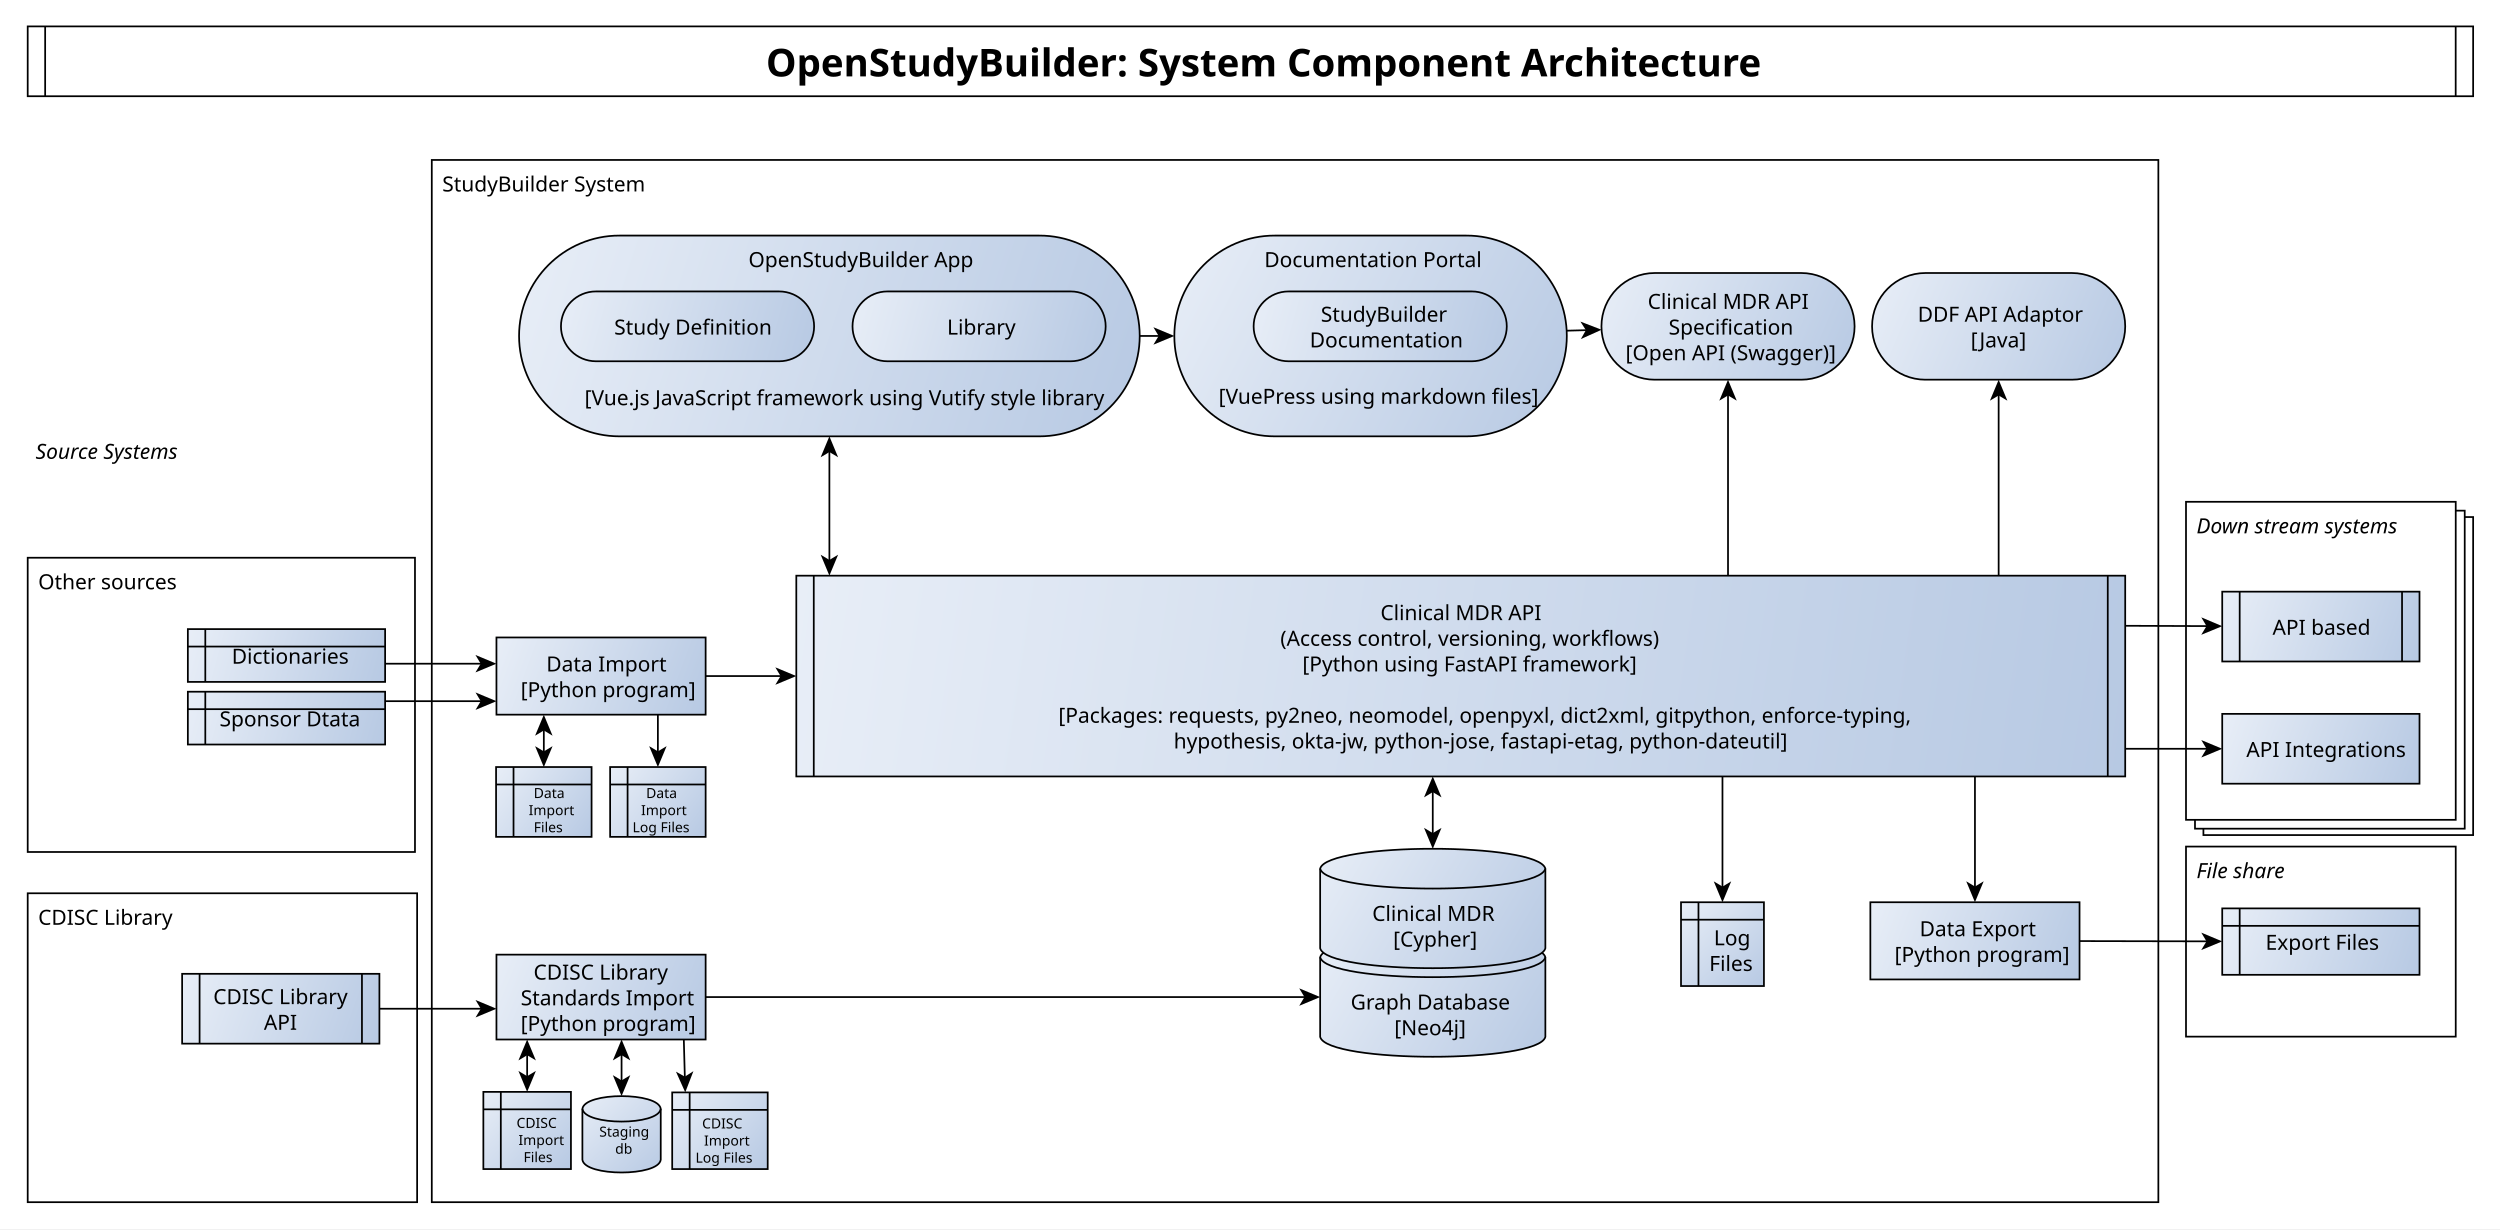
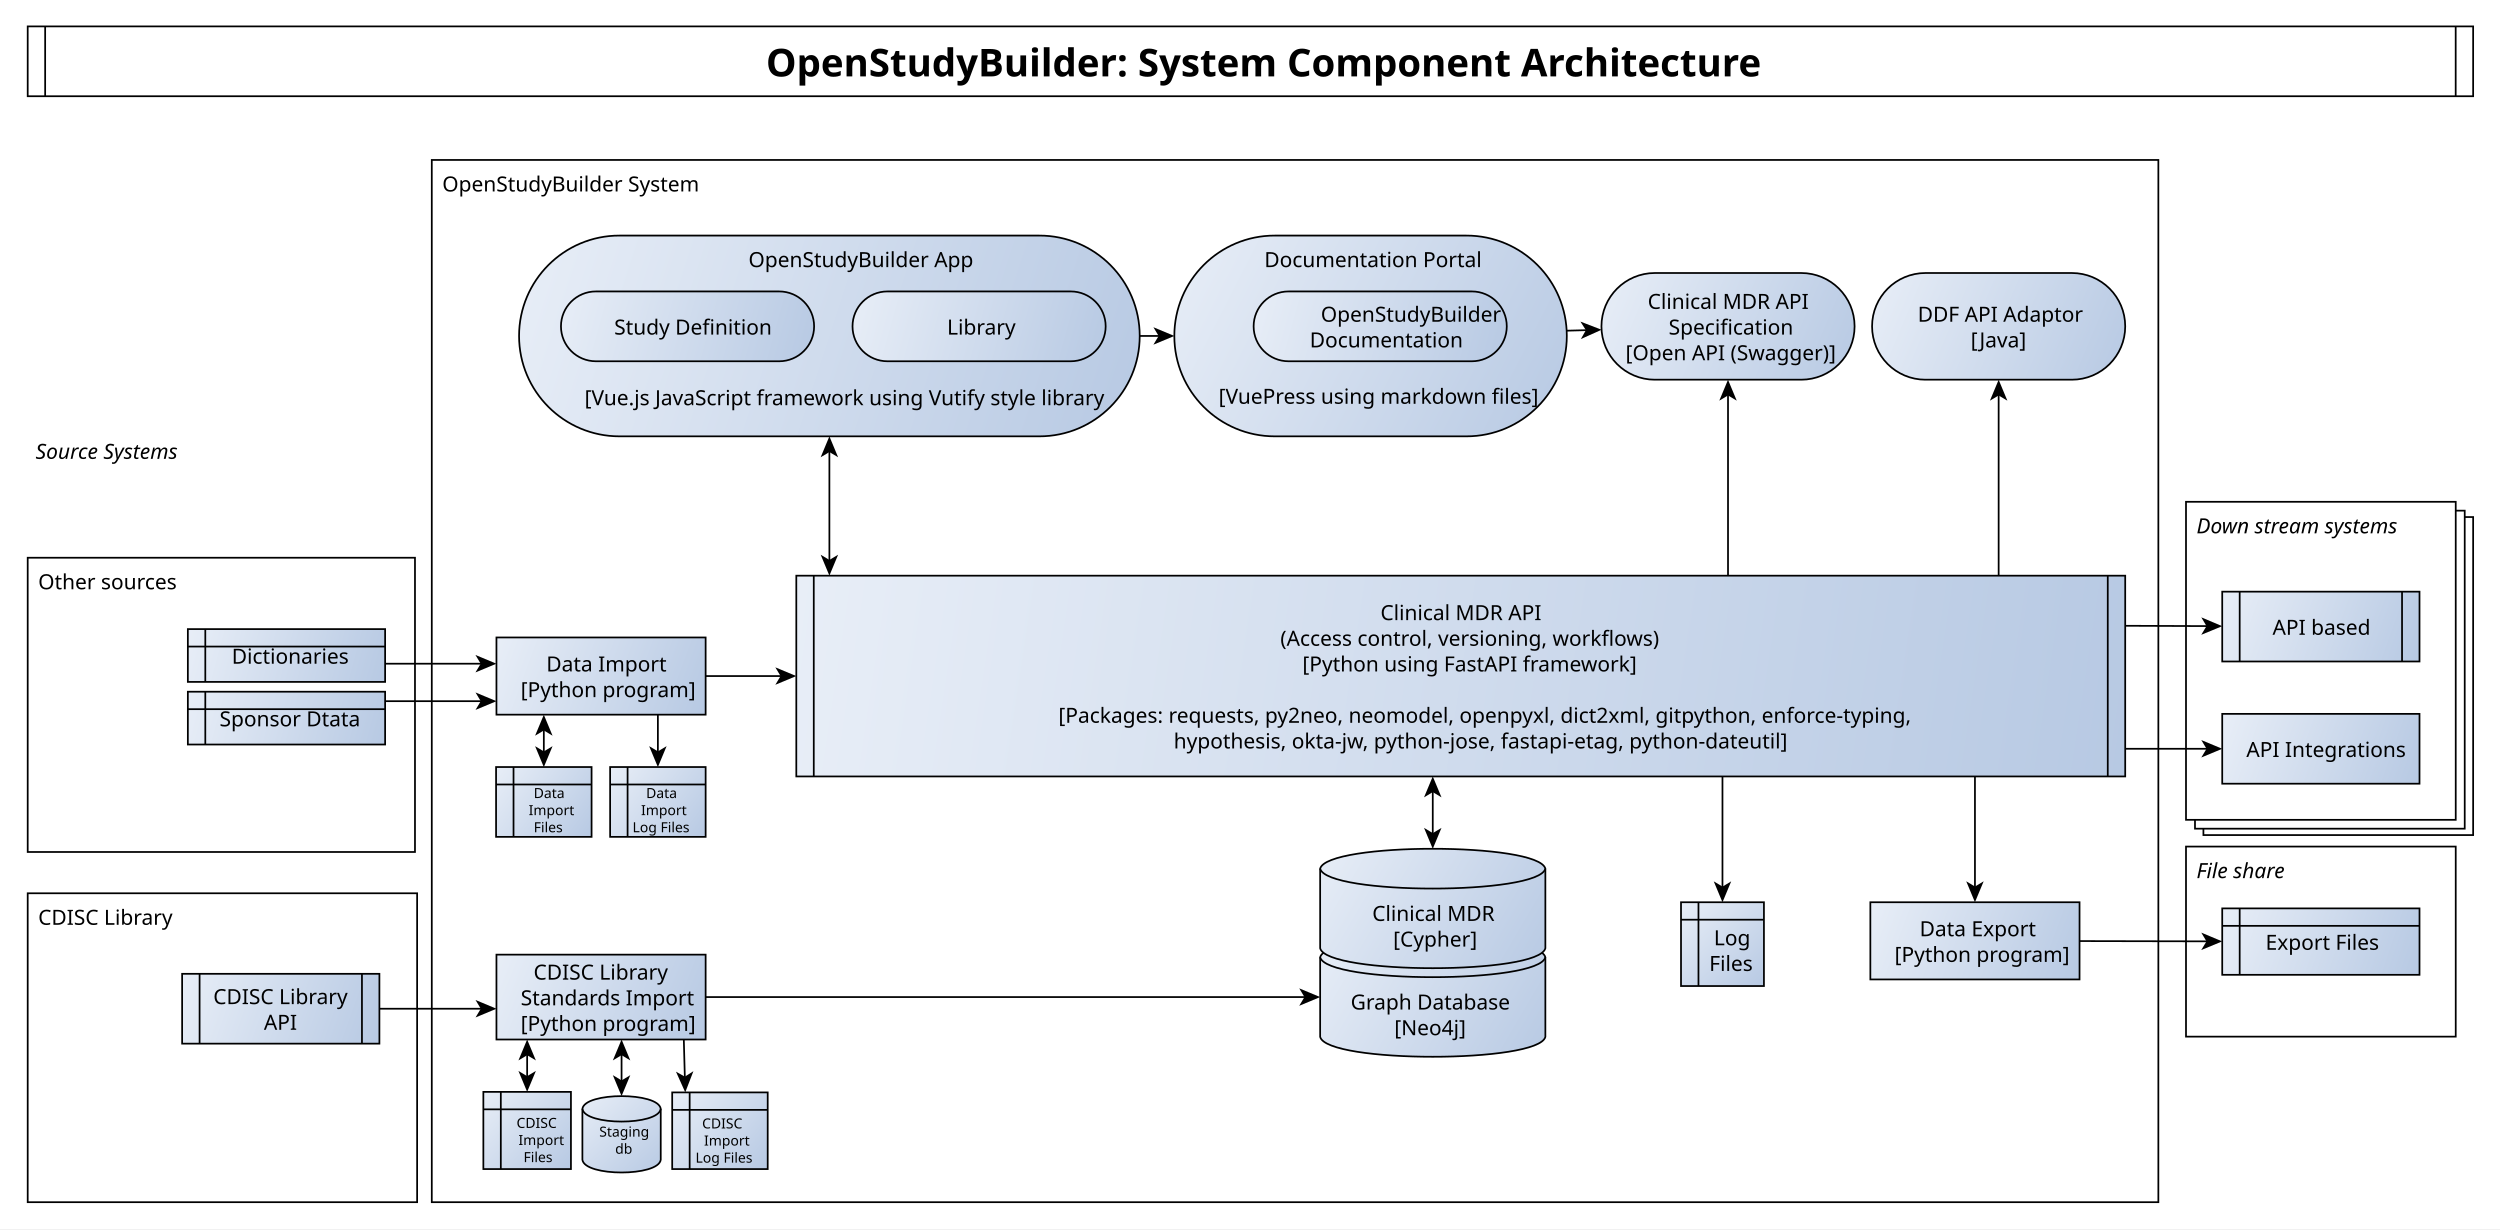
<svg xmlns="http://www.w3.org/2000/svg" fill-opacity="1" color-rendering="auto" color-interpolation="auto" text-rendering="auto" stroke="black" stroke-linecap="square" width="1432" stroke-miterlimit="10" shape-rendering="auto" stroke-opacity="1" fill="black" stroke-dasharray="none" font-weight="normal" stroke-width="1" height="704" font-family="'Dialog'" font-style="normal" stroke-linejoin="miter" font-size="12px" stroke-dashoffset="0" image-rendering="auto">
  <defs id="genericDefs" />
  <g>
    <defs id="defs1">
      <linearGradient x1="575.66" gradientUnits="userSpaceOnUse" x2="800.469" y1="-292.065" y2="-177.065" id="linearGradient1" spreadMethod="reflect">
        <stop stop-opacity="1" stop-color="rgb(232,238,247)" offset="0%" />
        <stop stop-opacity="1" stop-color="rgb(183,201,227)" offset="100%" />
      </linearGradient>
      <linearGradient x1="359.124" gradientUnits="userSpaceOnUse" x2="1120.324" y1="-97.253" y2="17.747" id="linearGradient2" spreadMethod="reflect">
        <stop stop-opacity="1" stop-color="rgb(232,238,247)" offset="0%" />
        <stop stop-opacity="1" stop-color="rgb(183,201,227)" offset="100%" />
      </linearGradient>
      <linearGradient x1="200.324" gradientUnits="userSpaceOnUse" x2="555.824" y1="-292.065" y2="-177.065" id="linearGradient3" spreadMethod="reflect">
        <stop stop-opacity="1" stop-color="rgb(232,238,247)" offset="0%" />
        <stop stop-opacity="1" stop-color="rgb(183,201,227)" offset="100%" />
      </linearGradient>
      <linearGradient x1="224.324" gradientUnits="userSpaceOnUse" x2="369.324" y1="-260.065" y2="-220.065" id="linearGradient4" spreadMethod="reflect">
        <stop stop-opacity="1" stop-color="rgb(232,238,247)" offset="0%" />
        <stop stop-opacity="1" stop-color="rgb(183,201,227)" offset="100%" />
      </linearGradient>
      <linearGradient x1="391.324" gradientUnits="userSpaceOnUse" x2="536.324" y1="-260.065" y2="-220.065" id="linearGradient5" spreadMethod="reflect">
        <stop stop-opacity="1" stop-color="rgb(232,238,247)" offset="0%" />
        <stop stop-opacity="1" stop-color="rgb(183,201,227)" offset="100%" />
      </linearGradient>
      <linearGradient x1="621.077" gradientUnits="userSpaceOnUse" x2="766.077" y1="-260.065" y2="-220.065" id="linearGradient6" spreadMethod="reflect">
        <stop stop-opacity="1" stop-color="rgb(232,238,247)" offset="0%" />
        <stop stop-opacity="1" stop-color="rgb(183,201,227)" offset="100%" />
      </linearGradient>
      <linearGradient x1="1175.891" gradientUnits="userSpaceOnUse" x2="1288.891" y1="-88.1" y2="-48.1" id="linearGradient7" spreadMethod="reflect">
        <stop stop-opacity="1" stop-color="rgb(232,238,247)" offset="0%" />
        <stop stop-opacity="1" stop-color="rgb(183,201,227)" offset="100%" />
      </linearGradient>
      <linearGradient x1="1175.891" gradientUnits="userSpaceOnUse" x2="1288.891" y1="-18.1" y2="21.9" id="linearGradient8" spreadMethod="reflect">
        <stop stop-opacity="1" stop-color="rgb(232,238,247)" offset="0%" />
        <stop stop-opacity="1" stop-color="rgb(183,201,227)" offset="100%" />
      </linearGradient>
      <linearGradient x1="820.306" gradientUnits="userSpaceOnUse" x2="965.306" y1="-270.62" y2="-209.511" id="linearGradient9" spreadMethod="reflect">
        <stop stop-opacity="1" stop-color="rgb(232,238,247)" offset="0%" />
        <stop stop-opacity="1" stop-color="rgb(183,201,227)" offset="100%" />
      </linearGradient>
      <linearGradient x1="659.184" gradientUnits="userSpaceOnUse" x2="788.184" y1="106.122" y2="182.122" id="linearGradient10" spreadMethod="reflect">
        <stop stop-opacity="1" stop-color="rgb(232,238,247)" offset="0%" />
        <stop stop-opacity="1" stop-color="rgb(183,201,227)" offset="100%" />
      </linearGradient>
      <linearGradient x1="659.184" gradientUnits="userSpaceOnUse" x2="788.184" y1="55.372" y2="131.372" id="linearGradient11" spreadMethod="reflect">
        <stop stop-opacity="1" stop-color="rgb(232,238,247)" offset="0%" />
        <stop stop-opacity="1" stop-color="rgb(183,201,227)" offset="100%" />
      </linearGradient>
      <linearGradient x1="975.324" gradientUnits="userSpaceOnUse" x2="1120.324" y1="-270.62" y2="-209.511" id="linearGradient12" spreadMethod="reflect">
        <stop stop-opacity="1" stop-color="rgb(232,238,247)" offset="0%" />
        <stop stop-opacity="1" stop-color="rgb(183,201,227)" offset="100%" />
      </linearGradient>
      <linearGradient x1="865.882" gradientUnits="userSpaceOnUse" x2="913.382" y1="89.804" y2="137.804" id="linearGradient13" spreadMethod="reflect">
        <stop stop-opacity="1" stop-color="rgb(232,238,247)" offset="0%" />
        <stop stop-opacity="1" stop-color="rgb(183,201,227)" offset="100%" />
      </linearGradient>
      <linearGradient x1="7.324" gradientUnits="userSpaceOnUse" x2="120.324" y1="130.799" y2="170.799" id="linearGradient14" spreadMethod="reflect">
        <stop stop-opacity="1" stop-color="rgb(232,238,247)" offset="0%" />
        <stop stop-opacity="1" stop-color="rgb(183,201,227)" offset="100%" />
      </linearGradient>
      <linearGradient x1="10.6" gradientUnits="userSpaceOnUse" x2="123.6" y1="-66.653" y2="-36.403" id="linearGradient15" spreadMethod="reflect">
        <stop stop-opacity="1" stop-color="rgb(232,238,247)" offset="0%" />
        <stop stop-opacity="1" stop-color="rgb(183,201,227)" offset="100%" />
      </linearGradient>
      <linearGradient x1="236.598" gradientUnits="userSpaceOnUse" x2="281.471" y1="198.427" y2="247.036" id="linearGradient16" spreadMethod="reflect">
        <stop stop-opacity="1" stop-color="rgb(232,238,247)" offset="0%" />
        <stop stop-opacity="1" stop-color="rgb(183,201,227)" offset="100%" />
      </linearGradient>
      <linearGradient x1="179.867" gradientUnits="userSpaceOnUse" x2="230.034" y1="198.427" y2="242.645" id="linearGradient17" spreadMethod="reflect">
        <stop stop-opacity="1" stop-color="rgb(232,238,247)" offset="0%" />
        <stop stop-opacity="1" stop-color="rgb(183,201,227)" offset="100%" />
      </linearGradient>
      <linearGradient x1="187.365" gradientUnits="userSpaceOnUse" x2="307.187" y1="119.818" y2="168.427" id="linearGradient18" spreadMethod="reflect">
        <stop stop-opacity="1" stop-color="rgb(232,238,247)" offset="0%" />
        <stop stop-opacity="1" stop-color="rgb(183,201,227)" offset="100%" />
      </linearGradient>
      <linearGradient x1="187.365" gradientUnits="userSpaceOnUse" x2="307.187" y1="-61.862" y2="-17.644" id="linearGradient19" spreadMethod="reflect">
        <stop stop-opacity="1" stop-color="rgb(232,238,247)" offset="0%" />
        <stop stop-opacity="1" stop-color="rgb(183,201,227)" offset="100%" />
      </linearGradient>
      <linearGradient x1="10.6" gradientUnits="userSpaceOnUse" x2="123.6" y1="-30.789" y2="-0.539" id="linearGradient20" spreadMethod="reflect">
        <stop stop-opacity="1" stop-color="rgb(232,238,247)" offset="0%" />
        <stop stop-opacity="1" stop-color="rgb(183,201,227)" offset="100%" />
      </linearGradient>
      <linearGradient x1="288.034" gradientUnits="userSpaceOnUse" x2="342.74" y1="198.731" y2="242.645" id="linearGradient21" spreadMethod="reflect">
        <stop stop-opacity="1" stop-color="rgb(232,238,247)" offset="0%" />
        <stop stop-opacity="1" stop-color="rgb(183,201,227)" offset="100%" />
      </linearGradient>
      <linearGradient x1="187.149" gradientUnits="userSpaceOnUse" x2="241.854" y1="12.356" y2="52.356" id="linearGradient22" spreadMethod="reflect">
        <stop stop-opacity="1" stop-color="rgb(232,238,247)" offset="0%" />
        <stop stop-opacity="1" stop-color="rgb(183,201,227)" offset="100%" />
      </linearGradient>
      <linearGradient x1="252.482" gradientUnits="userSpaceOnUse" x2="307.187" y1="12.356" y2="52.356" id="linearGradient23" spreadMethod="reflect">
        <stop stop-opacity="1" stop-color="rgb(232,238,247)" offset="0%" />
        <stop stop-opacity="1" stop-color="rgb(183,201,227)" offset="100%" />
      </linearGradient>
      <linearGradient x1="974.337" gradientUnits="userSpaceOnUse" x2="1094.159" y1="89.804" y2="134.022" id="linearGradient24" spreadMethod="reflect">
        <stop stop-opacity="1" stop-color="rgb(232,238,247)" offset="0%" />
        <stop stop-opacity="1" stop-color="rgb(183,201,227)" offset="100%" />
      </linearGradient>
      <linearGradient x1="1175.891" gradientUnits="userSpaceOnUse" x2="1288.891" y1="93.326" y2="131.372" id="linearGradient25" spreadMethod="reflect">
        <stop stop-opacity="1" stop-color="rgb(232,238,247)" offset="0%" />
        <stop stop-opacity="1" stop-color="rgb(183,201,227)" offset="100%" />
      </linearGradient>
      <clipPath clipPathUnits="userSpaceOnUse" id="clipPath1">
        <path d="M0 0 L1432 0 L1432 704 L0 704 L0 0 Z" />
      </clipPath>
      <clipPath clipPathUnits="userSpaceOnUse" id="clipPath2">
        <path d="M-97 -427 L1335 -427 L1335 277 L-97 277 L-97 -427 Z" />
      </clipPath>
    </defs>
    <g fill="white" text-rendering="geometricPrecision" shape-rendering="geometricPrecision" transform="translate(97,427)" stroke="white">
      <rect x="-97" width="1432" height="704" y="-427" clip-path="url(#clipPath2)" stroke="none" />
    </g>
    <g text-rendering="geometricPrecision" stroke-miterlimit="1.45" shape-rendering="geometricPrecision" transform="matrix(1,0,0,1,97,427)" stroke-linecap="butt">
      <rect fill="none" x="150.324" width="988.982" height="596.991" y="-335.378" clip-path="url(#clipPath2)" />
-       <text x="156.324" xml:space="preserve" y="-317.313" clip-path="url(#clipPath2)" font-family="sans-serif" stroke="none">StudyBuilder System</text>
+       <text x="156.324" xml:space="preserve" y="-317.313" clip-path="url(#clipPath2)" font-family="sans-serif" stroke="none">OpenStudyBuilder System</text>
    </g>
    <g fill="url(#linearGradient1)" text-rendering="geometricPrecision" shape-rendering="geometricPrecision" transform="matrix(1,0,0,1,97,427)" stroke="url(#linearGradient1)">
      <rect x="575.66" y="-292.065" clip-path="url(#clipPath2)" width="224.809" rx="57.5" ry="57.5" height="115" stroke="none" />
    </g>
    <g text-rendering="geometricPrecision" stroke-miterlimit="1.45" shape-rendering="geometricPrecision" transform="matrix(1,0,0,1,97,427)" stroke-linecap="butt">
      <rect x="575.66" y="-292.065" clip-path="url(#clipPath2)" fill="none" width="224.809" rx="57.5" ry="57.5" height="115" />
      <text x="627.213" xml:space="preserve" y="-274.001" clip-path="url(#clipPath2)" font-family="sans-serif" stroke="none">Documentation Portal </text>
      <text x="601.027" xml:space="preserve" y="-195.709" clip-path="url(#clipPath2)" font-family="sans-serif" stroke="none">[VuePress using markdown files]</text>
    </g>
    <g text-rendering="geometricPrecision" stroke-miterlimit="1.45" shape-rendering="geometricPrecision" transform="matrix(1,0,0,1,97,427)" stroke-linecap="butt">
      <rect fill="none" x="-81.135" width="1400.75" height="40" y="-411.878" clip-path="url(#clipPath2)" />
      <path fill="none" d="M-71.135 -411.878 L-71.135 -371.878 M1309.616 -411.878 L1309.616 -371.878 M-71.135 -411.878 Z" clip-path="url(#clipPath2)" />
      <text x="341.759" font-size="22px" y="-383.236" clip-path="url(#clipPath2)" font-family="sans-serif" stroke="none" font-weight="bold" xml:space="preserve">OpenStudyBuilder: System Component Architecture </text>
    </g>
    <g fill="url(#linearGradient2)" text-rendering="geometricPrecision" shape-rendering="geometricPrecision" transform="matrix(1,0,0,1,97,427)" stroke="url(#linearGradient2)">
      <rect x="359.124" width="761.2" height="115" y="-97.253" clip-path="url(#clipPath2)" stroke="none" />
    </g>
    <g text-rendering="geometricPrecision" stroke-miterlimit="1.45" shape-rendering="geometricPrecision" transform="matrix(1,0,0,1,97,427)" stroke-linecap="butt">
      <rect fill="none" x="359.124" width="761.2" height="115" y="-97.253" clip-path="url(#clipPath2)" />
      <path fill="none" d="M369.124 -97.253 L369.124 17.747 M1110.324 -97.253 L1110.324 17.747 M369.124 -97.253 Z" clip-path="url(#clipPath2)" />
      <text x="693.716" xml:space="preserve" y="-71.792" clip-path="url(#clipPath2)" font-family="sans-serif" stroke="none">Clinical MDR API</text>
      <text x="636.358" xml:space="preserve" y="-57.091" clip-path="url(#clipPath2)" font-family="sans-serif" stroke="none">(Access control, versioning, workflows)</text>
      <text x="649.02" xml:space="preserve" y="-42.389" clip-path="url(#clipPath2)" font-family="sans-serif" stroke="none">[Python using FastAPI framework]</text>
      <text x="738.057" xml:space="preserve" y="-27.688" clip-path="url(#clipPath2)" font-family="sans-serif" stroke="none"> </text>
      <text x="509.257" xml:space="preserve" y="-12.987" clip-path="url(#clipPath2)" font-family="sans-serif" stroke="none">[Packages: requests, py2neo, neomodel, openpyxl, dict2xml, gitpython, enforce-typing,</text>
      <text x="575.298" xml:space="preserve" y="1.714" clip-path="url(#clipPath2)" font-family="sans-serif" stroke="none">hypothesis, okta-jw, python-jose, fastapi-etag, python-dateutil]</text>
    </g>
    <g fill="url(#linearGradient3)" text-rendering="geometricPrecision" shape-rendering="geometricPrecision" transform="matrix(1,0,0,1,97,427)" stroke="url(#linearGradient3)">
      <rect x="200.324" y="-292.065" clip-path="url(#clipPath2)" width="355.5" rx="57.5" ry="57.5" height="115" stroke="none" />
    </g>
    <g text-rendering="geometricPrecision" stroke-miterlimit="1.45" shape-rendering="geometricPrecision" transform="matrix(1,0,0,1,97,427)" stroke-linecap="butt">
      <rect x="200.324" y="-292.065" clip-path="url(#clipPath2)" fill="none" width="355.5" rx="57.5" ry="57.5" height="115" />
      <text x="331.711" xml:space="preserve" y="-274.001" clip-path="url(#clipPath2)" font-family="sans-serif" stroke="none">OpenStudyBuilder App</text>
    </g>
    <g fill="url(#linearGradient4)" text-rendering="geometricPrecision" shape-rendering="geometricPrecision" transform="matrix(1,0,0,1,97,427)" stroke="url(#linearGradient4)">
      <rect x="224.324" y="-260.065" clip-path="url(#clipPath2)" width="145" rx="20" ry="20" height="40" stroke="none" />
    </g>
    <g text-rendering="geometricPrecision" stroke-miterlimit="1.45" shape-rendering="geometricPrecision" transform="matrix(1,0,0,1,97,427)" stroke-linecap="butt">
      <rect x="224.324" y="-260.065" clip-path="url(#clipPath2)" fill="none" width="145" rx="20" ry="20" height="40" />
      <text x="254.8" xml:space="preserve" y="-235.351" clip-path="url(#clipPath2)" font-family="sans-serif" stroke="none">Study Definition</text>
    </g>
    <g fill="url(#linearGradient5)" text-rendering="geometricPrecision" shape-rendering="geometricPrecision" transform="matrix(1,0,0,1,97,427)" stroke="url(#linearGradient5)">
      <rect x="391.324" y="-260.065" clip-path="url(#clipPath2)" width="145" rx="20" ry="20" height="40" stroke="none" />
    </g>
    <g text-rendering="geometricPrecision" stroke-miterlimit="1.45" shape-rendering="geometricPrecision" transform="matrix(1,0,0,1,97,427)" stroke-linecap="butt">
      <rect x="391.324" y="-260.065" clip-path="url(#clipPath2)" fill="none" width="145" rx="20" ry="20" height="40" />
      <text x="445.484" xml:space="preserve" y="-235.351" clip-path="url(#clipPath2)" font-family="sans-serif" stroke="none">Library</text>
    </g>
    <g text-rendering="geometricPrecision" stroke-miterlimit="1.45" shape-rendering="geometricPrecision" font-family="sans-serif" transform="matrix(1,0,0,1,97,427)" stroke-linecap="butt">
      <text x="237.851" xml:space="preserve" y="-194.892" clip-path="url(#clipPath2)" stroke="none">[Vue.js JavaScript framework using Vutify style library</text>
    </g>
    <g fill="url(#linearGradient6)" text-rendering="geometricPrecision" shape-rendering="geometricPrecision" transform="matrix(1,0,0,1,97,427)" stroke="url(#linearGradient6)">
      <rect x="621.077" y="-260.065" clip-path="url(#clipPath2)" width="145" rx="20" ry="20" height="40" stroke="none" />
    </g>
    <g text-rendering="geometricPrecision" stroke-miterlimit="1.45" shape-rendering="geometricPrecision" transform="matrix(1,0,0,1,97,427)" stroke-linecap="butt">
      <rect x="621.077" y="-260.065" clip-path="url(#clipPath2)" fill="none" width="145" rx="20" ry="20" height="40" />
-       <text x="659.557" xml:space="preserve" y="-242.702" clip-path="url(#clipPath2)" font-family="sans-serif" stroke="none">StudyBuilder</text>
+       <text x="659.557" xml:space="preserve" y="-242.702" clip-path="url(#clipPath2)" font-family="sans-serif" stroke="none">OpenStudyBuilder</text>
      <text x="653.221" xml:space="preserve" y="-228.001" clip-path="url(#clipPath2)" font-family="sans-serif" stroke="none">Documentation</text>
    </g>
    <g text-rendering="geometricPrecision" stroke-miterlimit="1.45" shape-rendering="geometricPrecision" transform="matrix(1,0,0,1,97,427)" stroke-linecap="butt">
      <rect fill="none" x="1165.116" width="154.5" height="182.165" y="-130.835" clip-path="url(#clipPath2)" />
    </g>
    <g fill="white" text-rendering="geometricPrecision" shape-rendering="geometricPrecision" transform="matrix(1,0,0,1,97,427)" stroke="white">
      <rect x="1160.29" width="154.5" height="182.165" y="-134.5" clip-path="url(#clipPath2)" stroke="none" />
    </g>
    <g text-rendering="geometricPrecision" stroke-miterlimit="1.45" shape-rendering="geometricPrecision" transform="matrix(1,0,0,1,97,427)" stroke-linecap="butt">
      <rect fill="none" x="1160.29" width="154.5" height="182.165" y="-134.5" clip-path="url(#clipPath2)" />
    </g>
    <g fill="white" text-rendering="geometricPrecision" shape-rendering="geometricPrecision" transform="matrix(1,0,0,1,97,427)" stroke="white">
      <rect x="1155.141" width="154.5" height="182.165" y="-139.57" clip-path="url(#clipPath2)" stroke="none" />
    </g>
    <g text-rendering="geometricPrecision" stroke-miterlimit="1.45" shape-rendering="geometricPrecision" transform="matrix(1,0,0,1,97,427)" stroke-linecap="butt">
      <rect fill="none" x="1155.141" width="154.5" height="182.165" y="-139.57" clip-path="url(#clipPath2)" />
      <text x="1161.141" y="-121.506" clip-path="url(#clipPath2)" font-family="sans-serif" font-style="italic" stroke="none" xml:space="preserve">Down stream systems</text>
    </g>
    <g fill="url(#linearGradient7)" text-rendering="geometricPrecision" shape-rendering="geometricPrecision" transform="matrix(1,0,0,1,97,427)" stroke="url(#linearGradient7)">
      <rect x="1175.891" width="113" height="40" y="-88.1" clip-path="url(#clipPath2)" stroke="none" />
    </g>
    <g text-rendering="geometricPrecision" stroke-miterlimit="1.45" shape-rendering="geometricPrecision" transform="matrix(1,0,0,1,97,427)" stroke-linecap="butt">
      <rect fill="none" x="1175.891" width="113" height="40" y="-88.1" clip-path="url(#clipPath2)" />
      <path fill="none" d="M1185.891 -88.1 L1185.891 -48.1 M1278.891 -88.1 L1278.891 -48.1 M1185.891 -88.1 Z" clip-path="url(#clipPath2)" />
      <text x="1204.706" xml:space="preserve" y="-63.386" clip-path="url(#clipPath2)" font-family="sans-serif" stroke="none">API based</text>
    </g>
    <g fill="url(#linearGradient8)" text-rendering="geometricPrecision" shape-rendering="geometricPrecision" transform="matrix(1,0,0,1,97,427)" stroke="url(#linearGradient8)">
      <path d="M1175.891 -18.1 L1288.891 -18.1 L1288.891 21.9 L1175.891 21.9 Z" stroke="none" clip-path="url(#clipPath2)" />
    </g>
    <g text-rendering="geometricPrecision" stroke-miterlimit="1.45" shape-rendering="geometricPrecision" transform="matrix(1,0,0,1,97,427)" stroke-linecap="butt">
      <path fill="none" d="M1175.891 -18.1 L1288.891 -18.1 L1288.891 21.9 L1175.891 21.9 Z" clip-path="url(#clipPath2)" />
      <text x="1189.7" xml:space="preserve" y="6.614" clip-path="url(#clipPath2)" font-family="sans-serif" stroke="none">API Integrations</text>
    </g>
    <g fill="url(#linearGradient9)" text-rendering="geometricPrecision" shape-rendering="geometricPrecision" transform="matrix(1,0,0,1,97,427)" stroke="url(#linearGradient9)">
      <rect x="820.306" y="-270.62" clip-path="url(#clipPath2)" width="145" rx="30.555" ry="30.555" height="61.109" stroke="none" />
    </g>
    <g text-rendering="geometricPrecision" stroke-miterlimit="1.45" shape-rendering="geometricPrecision" transform="matrix(1,0,0,1,97,427)" stroke-linecap="butt">
      <rect x="820.306" y="-270.62" clip-path="url(#clipPath2)" fill="none" width="145" rx="30.555" ry="30.555" height="61.109" />
      <text x="846.798" xml:space="preserve" y="-250.053" clip-path="url(#clipPath2)" font-family="sans-serif" stroke="none">Clinical MDR API</text>
      <text x="858.786" xml:space="preserve" y="-235.351" clip-path="url(#clipPath2)" font-family="sans-serif" stroke="none">Specification</text>
      <text x="834.112" xml:space="preserve" y="-220.65" clip-path="url(#clipPath2)" font-family="sans-serif" stroke="none">[Open API (Swagger)]</text>
    </g>
    <g fill="url(#linearGradient10)" text-rendering="geometricPrecision" shape-rendering="geometricPrecision" transform="matrix(1,0,0,1,97,427)" stroke="url(#linearGradient10)">
      <path d="M659.184 121.322 C663.054 106.122 784.314 106.122 788.184 121.322 L788.184 166.922 C784.314 182.122 663.054 182.122 659.184 166.922 Z" stroke="none" clip-path="url(#clipPath2)" />
    </g>
    <g text-rendering="geometricPrecision" stroke-miterlimit="1.45" shape-rendering="geometricPrecision" transform="matrix(1,0,0,1,97,427)" stroke-linecap="butt">
      <path fill="none" d="M659.184 121.322 C663.054 106.122 784.314 106.122 788.184 121.322 L788.184 166.922 C784.314 182.122 663.054 182.122 659.184 166.922 Z" clip-path="url(#clipPath2)" />
      <path fill="none" d="M788.184 121.322 C784.314 136.522 663.054 136.522 659.184 121.322" clip-path="url(#clipPath2)" />
      <text x="676.654" xml:space="preserve" y="151.268" clip-path="url(#clipPath2)" font-family="sans-serif" stroke="none">Graph Database</text>
      <text x="701.67" xml:space="preserve" y="165.969" clip-path="url(#clipPath2)" font-family="sans-serif" stroke="none">[Neo4j]</text>
    </g>
    <g fill="url(#linearGradient11)" text-rendering="geometricPrecision" shape-rendering="geometricPrecision" transform="matrix(1,0,0,1,97,427)" stroke="url(#linearGradient11)">
      <path d="M659.184 70.572 C663.054 55.372 784.314 55.372 788.184 70.572 L788.184 116.172 C784.314 131.372 663.054 131.372 659.184 116.172 Z" stroke="none" clip-path="url(#clipPath2)" />
    </g>
    <g text-rendering="geometricPrecision" stroke-miterlimit="1.45" shape-rendering="geometricPrecision" transform="matrix(1,0,0,1,97,427)" stroke-linecap="butt">
      <path fill="none" d="M659.184 70.572 C663.054 55.372 784.314 55.372 788.184 70.572 L788.184 116.172 C784.314 131.372 663.054 131.372 659.184 116.172 Z" clip-path="url(#clipPath2)" />
      <path fill="none" d="M788.184 70.572 C784.314 85.772 663.054 85.772 659.184 70.572" clip-path="url(#clipPath2)" />
      <text x="689.014" xml:space="preserve" y="100.517" clip-path="url(#clipPath2)" font-family="sans-serif" stroke="none">Clinical MDR</text>
      <text x="701.008" xml:space="preserve" y="115.219" clip-path="url(#clipPath2)" font-family="sans-serif" stroke="none">[Cypher]</text>
    </g>
    <g fill="url(#linearGradient12)" text-rendering="geometricPrecision" shape-rendering="geometricPrecision" transform="matrix(1,0,0,1,97,427)" stroke="url(#linearGradient12)">
      <rect x="975.324" y="-270.62" clip-path="url(#clipPath2)" width="145" rx="30.555" ry="30.555" height="61.109" stroke="none" />
    </g>
    <g text-rendering="geometricPrecision" stroke-miterlimit="1.45" shape-rendering="geometricPrecision" transform="matrix(1,0,0,1,97,427)" stroke-linecap="butt">
      <rect x="975.324" y="-270.62" clip-path="url(#clipPath2)" fill="none" width="145" rx="30.555" ry="30.555" height="61.109" />
      <text x="1001.473" xml:space="preserve" y="-242.702" clip-path="url(#clipPath2)" font-family="sans-serif" stroke="none">DDF API Adaptor</text>
      <text x="1031.816" xml:space="preserve" y="-228.001" clip-path="url(#clipPath2)" font-family="sans-serif" stroke="none">[Java]</text>
    </g>
    <g fill="url(#linearGradient13)" text-rendering="geometricPrecision" shape-rendering="geometricPrecision" transform="matrix(1,0,0,1,97,427)" stroke="url(#linearGradient13)">
      <rect x="865.882" width="47.5" height="48" y="89.804" clip-path="url(#clipPath2)" stroke="none" />
    </g>
    <g text-rendering="geometricPrecision" stroke-miterlimit="1.45" shape-rendering="geometricPrecision" transform="matrix(1,0,0,1,97,427)" stroke-linecap="butt">
      <rect fill="none" x="865.882" width="47.5" height="48" y="89.804" clip-path="url(#clipPath2)" />
      <path fill="none" d="M875.882 89.804 L875.882 137.804 M865.882 99.804 L913.382 99.804 M875.882 89.804 Z" clip-path="url(#clipPath2)" />
      <text x="884.703" xml:space="preserve" y="114.466" clip-path="url(#clipPath2)" font-family="sans-serif" stroke="none">Log</text>
      <text x="882.046" xml:space="preserve" y="129.167" clip-path="url(#clipPath2)" font-family="sans-serif" stroke="none">Files</text>
    </g>
    <g text-rendering="geometricPrecision" stroke-miterlimit="1.45" shape-rendering="geometricPrecision" transform="matrix(1,0,0,1,97,427)" stroke-linecap="butt">
      <rect fill="none" x="-81.135" width="223.066" height="176.944" y="84.669" clip-path="url(#clipPath2)" />
      <text x="-75.135" xml:space="preserve" y="102.733" clip-path="url(#clipPath2)" font-family="sans-serif" stroke="none">CDISC Library</text>
    </g>
    <g fill="url(#linearGradient14)" text-rendering="geometricPrecision" shape-rendering="geometricPrecision" transform="matrix(1,0,0,1,97,427)" stroke="url(#linearGradient14)">
      <rect x="7.324" width="113" height="40" y="130.799" clip-path="url(#clipPath2)" stroke="none" />
    </g>
    <g text-rendering="geometricPrecision" stroke-miterlimit="1.45" shape-rendering="geometricPrecision" transform="matrix(1,0,0,1,97,427)" stroke-linecap="butt">
      <rect fill="none" x="7.324" width="113" height="40" y="130.799" clip-path="url(#clipPath2)" />
      <path fill="none" d="M17.324 130.799 L17.324 170.799 M110.324 130.799 L110.324 170.799 M17.324 130.799 Z" clip-path="url(#clipPath2)" />
      <text x="25.149" xml:space="preserve" y="148.162" clip-path="url(#clipPath2)" font-family="sans-serif" stroke="none">CDISC Library</text>
      <text x="54.153" xml:space="preserve" y="162.863" clip-path="url(#clipPath2)" font-family="sans-serif" stroke="none">API</text>
    </g>
    <g text-rendering="geometricPrecision" stroke-miterlimit="1.45" shape-rendering="geometricPrecision" transform="matrix(1,0,0,1,97,427)" stroke-linecap="butt">
      <rect fill="none" x="-81.135" width="221.833" height="168.553" y="-107.533" clip-path="url(#clipPath2)" />
      <text x="-75.135" xml:space="preserve" y="-89.469" clip-path="url(#clipPath2)" font-family="sans-serif" stroke="none">Other sources</text>
    </g>
    <g fill="url(#linearGradient15)" text-rendering="geometricPrecision" shape-rendering="geometricPrecision" transform="matrix(1,0,0,1,97,427)" stroke="url(#linearGradient15)">
      <rect x="10.6" width="113" height="30.25" y="-66.653" clip-path="url(#clipPath2)" stroke="none" />
    </g>
    <g text-rendering="geometricPrecision" stroke-miterlimit="1.45" shape-rendering="geometricPrecision" transform="matrix(1,0,0,1,97,427)" stroke-linecap="butt">
      <rect fill="none" x="10.6" width="113" height="30.25" y="-66.653" clip-path="url(#clipPath2)" />
      <path fill="none" d="M20.599 -66.653 L20.599 -36.403 M10.6 -56.653 L123.6 -56.653 M20.599 -66.653 Z" clip-path="url(#clipPath2)" />
      <text x="35.755" xml:space="preserve" y="-46.815" clip-path="url(#clipPath2)" font-family="sans-serif" stroke="none">Dictionaries</text>
    </g>
    <g fill="url(#linearGradient16)" text-rendering="geometricPrecision" shape-rendering="geometricPrecision" transform="matrix(1,0,0,1,97,427)" stroke="url(#linearGradient16)">
      <path d="M236.598 208.149 C237.944 198.427 280.125 198.427 281.471 208.149 L281.471 237.314 C280.125 247.036 237.944 247.036 236.598 237.314 Z" stroke="none" clip-path="url(#clipPath2)" />
    </g>
    <g text-rendering="geometricPrecision" stroke-miterlimit="1.45" shape-rendering="geometricPrecision" transform="matrix(1,0,0,1,97,427)" stroke-linecap="butt">
      <path fill="none" d="M236.598 208.149 C237.944 198.427 280.125 198.427 281.471 208.149 L281.471 237.314 C280.125 247.036 237.944 247.036 236.598 237.314 Z" clip-path="url(#clipPath2)" />
      <path fill="none" d="M281.471 208.149 C280.125 217.87 237.944 217.87 236.598 208.149" clip-path="url(#clipPath2)" />
      <text x="246.248" font-size="8px" y="224.067" clip-path="url(#clipPath2)" font-family="sans-serif" stroke="none" xml:space="preserve">Staging</text>
      <text x="255.366" font-size="8px" y="233.868" clip-path="url(#clipPath2)" font-family="sans-serif" stroke="none" xml:space="preserve">db</text>
    </g>
    <g fill="url(#linearGradient17)" text-rendering="geometricPrecision" shape-rendering="geometricPrecision" transform="matrix(1,0,0,1,97,427)" stroke="url(#linearGradient17)">
      <rect x="179.867" width="50.167" height="44.218" y="198.427" clip-path="url(#clipPath2)" stroke="none" />
    </g>
    <g text-rendering="geometricPrecision" stroke-miterlimit="1.45" shape-rendering="geometricPrecision" transform="matrix(1,0,0,1,97,427)" stroke-linecap="butt">
      <rect fill="none" x="179.867" width="50.167" height="44.218" y="198.427" clip-path="url(#clipPath2)" />
      <path fill="none" d="M189.867 198.427 L189.867 242.645 M179.867 208.427 L230.034 208.427 M189.867 198.427 Z" clip-path="url(#clipPath2)" />
      <text x="198.863" font-size="8px" y="219.067" clip-path="url(#clipPath2)" font-family="sans-serif" stroke="none" xml:space="preserve">CDISC</text>
      <text x="199.972" font-size="8px" y="228.868" clip-path="url(#clipPath2)" font-family="sans-serif" stroke="none" xml:space="preserve">Import</text>
      <text x="202.863" font-size="8px" y="238.669" clip-path="url(#clipPath2)" font-family="sans-serif" stroke="none" xml:space="preserve">Files</text>
    </g>
    <g fill="url(#linearGradient18)" text-rendering="geometricPrecision" shape-rendering="geometricPrecision" transform="matrix(1,0,0,1,97,427)" stroke="url(#linearGradient18)">
      <path d="M187.365 119.818 L307.187 119.818 L307.187 168.427 L187.365 168.427 Z" stroke="none" clip-path="url(#clipPath2)" />
    </g>
    <g text-rendering="geometricPrecision" stroke-miterlimit="1.45" shape-rendering="geometricPrecision" transform="matrix(1,0,0,1,97,427)" stroke-linecap="butt">
      <path fill="none" d="M187.365 119.818 L307.187 119.818 L307.187 168.427 L187.365 168.427 Z" clip-path="url(#clipPath2)" />
      <text x="208.601" xml:space="preserve" y="134.135" clip-path="url(#clipPath2)" font-family="sans-serif" stroke="none">CDISC Library</text>
      <text x="201.254" xml:space="preserve" y="148.836" clip-path="url(#clipPath2)" font-family="sans-serif" stroke="none">Standards Import</text>
      <text x="201.254" xml:space="preserve" y="163.537" clip-path="url(#clipPath2)" font-family="sans-serif" stroke="none">[Python program]</text>
    </g>
    <g fill="url(#linearGradient19)" text-rendering="geometricPrecision" shape-rendering="geometricPrecision" transform="matrix(1,0,0,1,97,427)" stroke="url(#linearGradient19)">
      <path d="M187.365 -61.862 L307.187 -61.862 L307.187 -17.644 L187.365 -17.644 Z" stroke="none" clip-path="url(#clipPath2)" />
    </g>
    <g text-rendering="geometricPrecision" stroke-miterlimit="1.45" shape-rendering="geometricPrecision" transform="matrix(1,0,0,1,97,427)" stroke-linecap="butt">
      <path fill="none" d="M187.365 -61.862 L307.187 -61.862 L307.187 -17.644 L187.365 -17.644 Z" clip-path="url(#clipPath2)" />
      <text x="215.931" xml:space="preserve" y="-42.389" clip-path="url(#clipPath2)" font-family="sans-serif" stroke="none">Data Import</text>
      <text x="201.254" xml:space="preserve" y="-27.688" clip-path="url(#clipPath2)" font-family="sans-serif" stroke="none">[Python program]</text>
    </g>
    <g stroke-linecap="butt" transform="matrix(1,0,0,1,97,427)" text-rendering="geometricPrecision" font-family="sans-serif" shape-rendering="geometricPrecision" font-style="italic" stroke-miterlimit="1.45">
      <text x="-76.634" xml:space="preserve" y="-164.166" clip-path="url(#clipPath2)" stroke="none">Source Systems</text>
    </g>
    <g fill="url(#linearGradient20)" text-rendering="geometricPrecision" shape-rendering="geometricPrecision" transform="matrix(1,0,0,1,97,427)" stroke="url(#linearGradient20)">
      <rect x="10.6" width="113" height="30.25" y="-30.789" clip-path="url(#clipPath2)" stroke="none" />
    </g>
    <g text-rendering="geometricPrecision" stroke-miterlimit="1.45" shape-rendering="geometricPrecision" transform="matrix(1,0,0,1,97,427)" stroke-linecap="butt">
      <rect fill="none" x="10.6" width="113" height="30.25" y="-30.789" clip-path="url(#clipPath2)" />
      <path fill="none" d="M20.599 -30.789 L20.599 -0.539 M10.6 -20.789 L123.6 -20.789 M20.599 -30.789 Z" clip-path="url(#clipPath2)" />
      <text x="28.744" xml:space="preserve" y="-10.95" clip-path="url(#clipPath2)" font-family="sans-serif" stroke="none">Sponsor Dtata</text>
    </g>
    <g fill="url(#linearGradient21)" text-rendering="geometricPrecision" shape-rendering="geometricPrecision" transform="matrix(1,0,0,1,97,427)" stroke="url(#linearGradient21)">
      <rect x="288.034" width="54.706" height="43.914" y="198.731" clip-path="url(#clipPath2)" stroke="none" />
    </g>
    <g text-rendering="geometricPrecision" stroke-miterlimit="1.45" shape-rendering="geometricPrecision" transform="matrix(1,0,0,1,97,427)" stroke-linecap="butt">
      <rect fill="none" x="288.034" width="54.706" height="43.914" y="198.731" clip-path="url(#clipPath2)" />
      <path fill="none" d="M298.034 198.731 L298.034 242.645 M288.034 208.731 L342.74 208.731 M298.034 198.731 Z" clip-path="url(#clipPath2)" />
      <text x="305.161" font-size="8px" y="219.372" clip-path="url(#clipPath2)" font-family="sans-serif" stroke="none" xml:space="preserve">CDISC</text>
      <text x="306.27" font-size="8px" y="229.173" clip-path="url(#clipPath2)" font-family="sans-serif" stroke="none" xml:space="preserve">Import</text>
      <text x="301.375" font-size="8px" y="238.974" clip-path="url(#clipPath2)" font-family="sans-serif" stroke="none" xml:space="preserve">Log Files</text>
    </g>
    <g fill="url(#linearGradient22)" text-rendering="geometricPrecision" shape-rendering="geometricPrecision" transform="matrix(1,0,0,1,97,427)" stroke="url(#linearGradient22)">
      <rect x="187.149" width="54.706" height="40" y="12.356" clip-path="url(#clipPath2)" stroke="none" />
    </g>
    <g text-rendering="geometricPrecision" stroke-miterlimit="1.45" shape-rendering="geometricPrecision" transform="matrix(1,0,0,1,97,427)" stroke-linecap="butt">
      <rect fill="none" x="187.149" width="54.706" height="40" y="12.356" clip-path="url(#clipPath2)" />
      <path fill="none" d="M197.149 12.356 L197.149 52.356 M187.149 22.356 L241.854 22.356 M197.149 12.356 Z" clip-path="url(#clipPath2)" />
      <text x="208.7" font-size="8px" y="30.124" clip-path="url(#clipPath2)" font-family="sans-serif" stroke="none" xml:space="preserve">Data</text>
      <text x="205.813" font-size="8px" y="39.925" clip-path="url(#clipPath2)" font-family="sans-serif" stroke="none" xml:space="preserve">Import</text>
      <text x="208.704" font-size="8px" y="49.725" clip-path="url(#clipPath2)" font-family="sans-serif" stroke="none" xml:space="preserve">Files</text>
    </g>
    <g fill="url(#linearGradient23)" text-rendering="geometricPrecision" shape-rendering="geometricPrecision" transform="matrix(1,0,0,1,97,427)" stroke="url(#linearGradient23)">
      <rect x="252.482" width="54.706" height="40" y="12.356" clip-path="url(#clipPath2)" stroke="none" />
    </g>
    <g text-rendering="geometricPrecision" stroke-miterlimit="1.45" shape-rendering="geometricPrecision" transform="matrix(1,0,0,1,97,427)" stroke-linecap="butt">
      <rect fill="none" x="252.482" width="54.706" height="40" y="12.356" clip-path="url(#clipPath2)" />
      <path fill="none" d="M262.482 12.356 L262.482 52.356 M252.482 22.356 L307.187 22.356 M262.482 12.356 Z" clip-path="url(#clipPath2)" />
      <text x="273.086" font-size="8px" y="30.124" clip-path="url(#clipPath2)" font-family="sans-serif" stroke="none" xml:space="preserve">Data</text>
      <text x="270.2" font-size="8px" y="39.925" clip-path="url(#clipPath2)" font-family="sans-serif" stroke="none" xml:space="preserve">Import</text>
      <text x="265.305" font-size="8px" y="49.725" clip-path="url(#clipPath2)" font-family="sans-serif" stroke="none" xml:space="preserve">Log Files</text>
    </g>
    <g fill="url(#linearGradient24)" text-rendering="geometricPrecision" shape-rendering="geometricPrecision" transform="matrix(1,0,0,1,97,427)" stroke="url(#linearGradient24)">
      <path d="M974.337 89.804 L1094.159 89.804 L1094.159 134.022 L974.337 134.022 Z" stroke="none" clip-path="url(#clipPath2)" />
    </g>
    <g text-rendering="geometricPrecision" stroke-miterlimit="1.45" shape-rendering="geometricPrecision" transform="matrix(1,0,0,1,97,427)" stroke-linecap="butt">
      <path fill="none" d="M974.337 89.804 L1094.159 89.804 L1094.159 134.022 L974.337 134.022 Z" clip-path="url(#clipPath2)" />
      <text x="1002.567" xml:space="preserve" y="109.276" clip-path="url(#clipPath2)" font-family="sans-serif" stroke="none">Data Export</text>
      <text x="988.226" xml:space="preserve" y="123.978" clip-path="url(#clipPath2)" font-family="sans-serif" stroke="none">[Python program]</text>
    </g>
    <g fill="white" text-rendering="geometricPrecision" shape-rendering="geometricPrecision" transform="matrix(1,0,0,1,97,427)" stroke="white">
      <rect x="1155.141" width="154.5" height="108.872" y="57.913" clip-path="url(#clipPath2)" stroke="none" />
    </g>
    <g text-rendering="geometricPrecision" stroke-miterlimit="1.45" shape-rendering="geometricPrecision" transform="matrix(1,0,0,1,97,427)" stroke-linecap="butt">
      <rect fill="none" x="1155.141" width="154.5" height="108.872" y="57.913" clip-path="url(#clipPath2)" />
      <text x="1161.141" y="75.978" clip-path="url(#clipPath2)" font-family="sans-serif" font-style="italic" stroke="none" xml:space="preserve">File share</text>
    </g>
    <g fill="url(#linearGradient25)" text-rendering="geometricPrecision" shape-rendering="geometricPrecision" transform="matrix(1,0,0,1,97,427)" stroke="url(#linearGradient25)">
      <rect x="1175.891" width="113" height="38.046" y="93.326" clip-path="url(#clipPath2)" stroke="none" />
    </g>
    <g text-rendering="geometricPrecision" stroke-miterlimit="1.45" shape-rendering="geometricPrecision" transform="matrix(1,0,0,1,97,427)" stroke-linecap="butt">
      <rect fill="none" x="1175.891" width="113" height="38.046" y="93.326" clip-path="url(#clipPath2)" />
      <path fill="none" d="M1185.891 93.326 L1185.891 131.372 M1175.891 103.326 L1288.891 103.326 M1185.891 93.326 Z" clip-path="url(#clipPath2)" />
      <text x="1200.716" xml:space="preserve" y="117.063" clip-path="url(#clipPath2)" font-family="sans-serif" stroke="none">Export Files</text>
    </g>
    <g text-rendering="geometricPrecision" stroke-miterlimit="1.45" shape-rendering="geometricPrecision" transform="matrix(1,0,0,1,97,427)" stroke-linecap="butt">
      <path fill="none" d="M378.074 -105.26 L378.074 -169.075" clip-path="url(#clipPath2)" />
      <path d="M378.074 -97.26 L383.074 -109.26 L378.074 -106.26 L373.074 -109.26 Z" clip-path="url(#clipPath2)" stroke="none" />
      <path d="M378.074 -177.075 L373.074 -165.075 L378.074 -168.075 L383.074 -165.075 Z" clip-path="url(#clipPath2)" stroke="none" />
      <path fill="none" d="M555.812 -234.565 L567.669 -234.565" clip-path="url(#clipPath2)" />
      <path d="M575.669 -234.565 L563.669 -239.565 L566.669 -234.565 L563.669 -229.565 Z" clip-path="url(#clipPath2)" stroke="none" />
      <path fill="none" d="M1120.316 -68.558 L1167.888 -68.364" clip-path="url(#clipPath2)" />
      <path d="M1175.888 -68.331 L1163.909 -73.38 L1166.888 -68.368 L1163.868 -63.38 Z" clip-path="url(#clipPath2)" stroke="none" />
      <path fill="none" d="M1120.338 1.9 L1167.9 1.9" clip-path="url(#clipPath2)" />
      <path d="M1175.9 1.9 L1163.9 -3.1 L1166.9 1.9 L1163.9 6.9 Z" clip-path="url(#clipPath2)" stroke="none" />
      <path fill="none" d="M892.806 -97.286 L892.806 -201.495" clip-path="url(#clipPath2)" />
      <path d="M892.806 -209.495 L887.806 -197.495 L892.806 -200.495 L897.806 -197.495 Z" clip-path="url(#clipPath2)" stroke="none" />
      <path fill="none" d="M800.408 -237.583 L812.397 -237.905" clip-path="url(#clipPath2)" />
      <path d="M820.394 -238.12 L808.264 -242.796 L811.397 -237.878 L808.533 -232.799 Z" clip-path="url(#clipPath2)" stroke="none" />
      <path fill="none" d="M723.684 25.723 L723.684 51.205" clip-path="url(#clipPath2)" />
      <path d="M723.684 17.723 L718.684 29.723 L723.684 26.723 L728.684 29.723 Z" clip-path="url(#clipPath2)" stroke="none" />
      <path d="M723.684 59.205 L728.684 47.205 L723.684 50.205 L718.684 47.205 Z" clip-path="url(#clipPath2)" stroke="none" />
      <path fill="none" d="M1047.824 -97.231 L1047.824 -201.483" clip-path="url(#clipPath2)" />
      <path d="M1047.824 -209.483 L1042.824 -197.483 L1047.824 -200.483 L1052.824 -197.483 Z" clip-path="url(#clipPath2)" stroke="none" />
      <path fill="none" d="M889.632 17.752 L889.632 81.838" clip-path="url(#clipPath2)" />
      <path d="M889.632 89.838 L894.632 77.838 L889.632 80.838 L884.632 77.838 Z" clip-path="url(#clipPath2)" stroke="none" />
      <path fill="none" d="M120.321 150.799 L179.39 150.799" clip-path="url(#clipPath2)" />
      <path d="M187.39 150.799 L175.39 145.799 L178.39 150.799 L175.39 155.799 Z" clip-path="url(#clipPath2)" stroke="none" />
      <path fill="none" d="M204.951 176.427 L204.951 190.425" clip-path="url(#clipPath2)" />
      <path d="M204.951 168.427 L199.951 180.427 L204.951 177.427 L209.951 180.427 Z" clip-path="url(#clipPath2)" stroke="none" />
      <path d="M204.951 198.425 L209.951 186.425 L204.951 189.425 L199.951 186.425 Z" clip-path="url(#clipPath2)" stroke="none" />
      <path fill="none" d="M259.034 176.412 L259.034 192.85" clip-path="url(#clipPath2)" />
      <path d="M259.034 168.412 L254.034 180.412 L259.034 177.412 L264.034 180.412 Z" clip-path="url(#clipPath2)" stroke="none" />
      <path d="M259.034 200.85 L264.034 188.85 L259.034 191.85 L254.034 188.85 Z" clip-path="url(#clipPath2)" stroke="none" />
      <path fill="none" d="M307.205 144.122 L651.194 144.122" clip-path="url(#clipPath2)" />
      <path d="M659.194 144.122 L647.194 139.122 L650.194 144.122 L647.194 149.122 Z" clip-path="url(#clipPath2)" stroke="none" />
      <path fill="none" d="M123.588 -46.834 L179.339 -46.834" clip-path="url(#clipPath2)" />
      <path d="M187.339 -46.834 L175.339 -51.834 L178.339 -46.834 L175.339 -41.834 Z" clip-path="url(#clipPath2)" stroke="none" />
      <path fill="none" d="M307.179 -39.753 L351.109 -39.753" clip-path="url(#clipPath2)" />
      <path d="M359.109 -39.753 L347.109 -44.753 L350.109 -39.753 L347.109 -34.753 Z" clip-path="url(#clipPath2)" stroke="none" />
      <path fill="none" d="M123.595 -25.366 L179.373 -25.366" clip-path="url(#clipPath2)" />
      <path d="M187.373 -25.366 L175.373 -30.366 L178.373 -25.366 L175.373 -20.366 Z" clip-path="url(#clipPath2)" stroke="none" />
      <path fill="none" d="M294.687 168.445 L295.292 190.706" clip-path="url(#clipPath2)" />
      <path d="M295.509 198.703 L300.182 186.572 L295.265 189.707 L290.185 186.844 Z" clip-path="url(#clipPath2)" stroke="none" />
      <path fill="none" d="M214.502 -9.597 L214.502 4.404" clip-path="url(#clipPath2)" />
      <path d="M214.502 -17.597 L209.502 -5.597 L214.502 -8.597 L219.502 -5.597 Z" clip-path="url(#clipPath2)" stroke="none" />
      <path d="M214.502 12.404 L219.502 0.404 L214.502 3.404 L209.502 0.404 Z" clip-path="url(#clipPath2)" stroke="none" />
      <path fill="none" d="M279.834 -17.622 L279.834 4.394" clip-path="url(#clipPath2)" />
      <path d="M279.834 12.394 L284.834 0.394 L279.834 3.394 L274.834 0.394 Z" clip-path="url(#clipPath2)" stroke="none" />
      <path fill="none" d="M1034.248 17.755 L1034.248 81.799" clip-path="url(#clipPath2)" />
      <path d="M1034.248 89.799 L1039.248 77.799 L1034.248 80.799 L1029.248 77.799 Z" clip-path="url(#clipPath2)" stroke="none" />
      <path fill="none" d="M1094.185 112.045 L1167.874 112.207" clip-path="url(#clipPath2)" />
      <path d="M1175.874 112.225 L1163.885 107.198 L1166.874 112.205 L1163.863 117.198 Z" clip-path="url(#clipPath2)" stroke="none" />
    </g>
  </g>
</svg>
